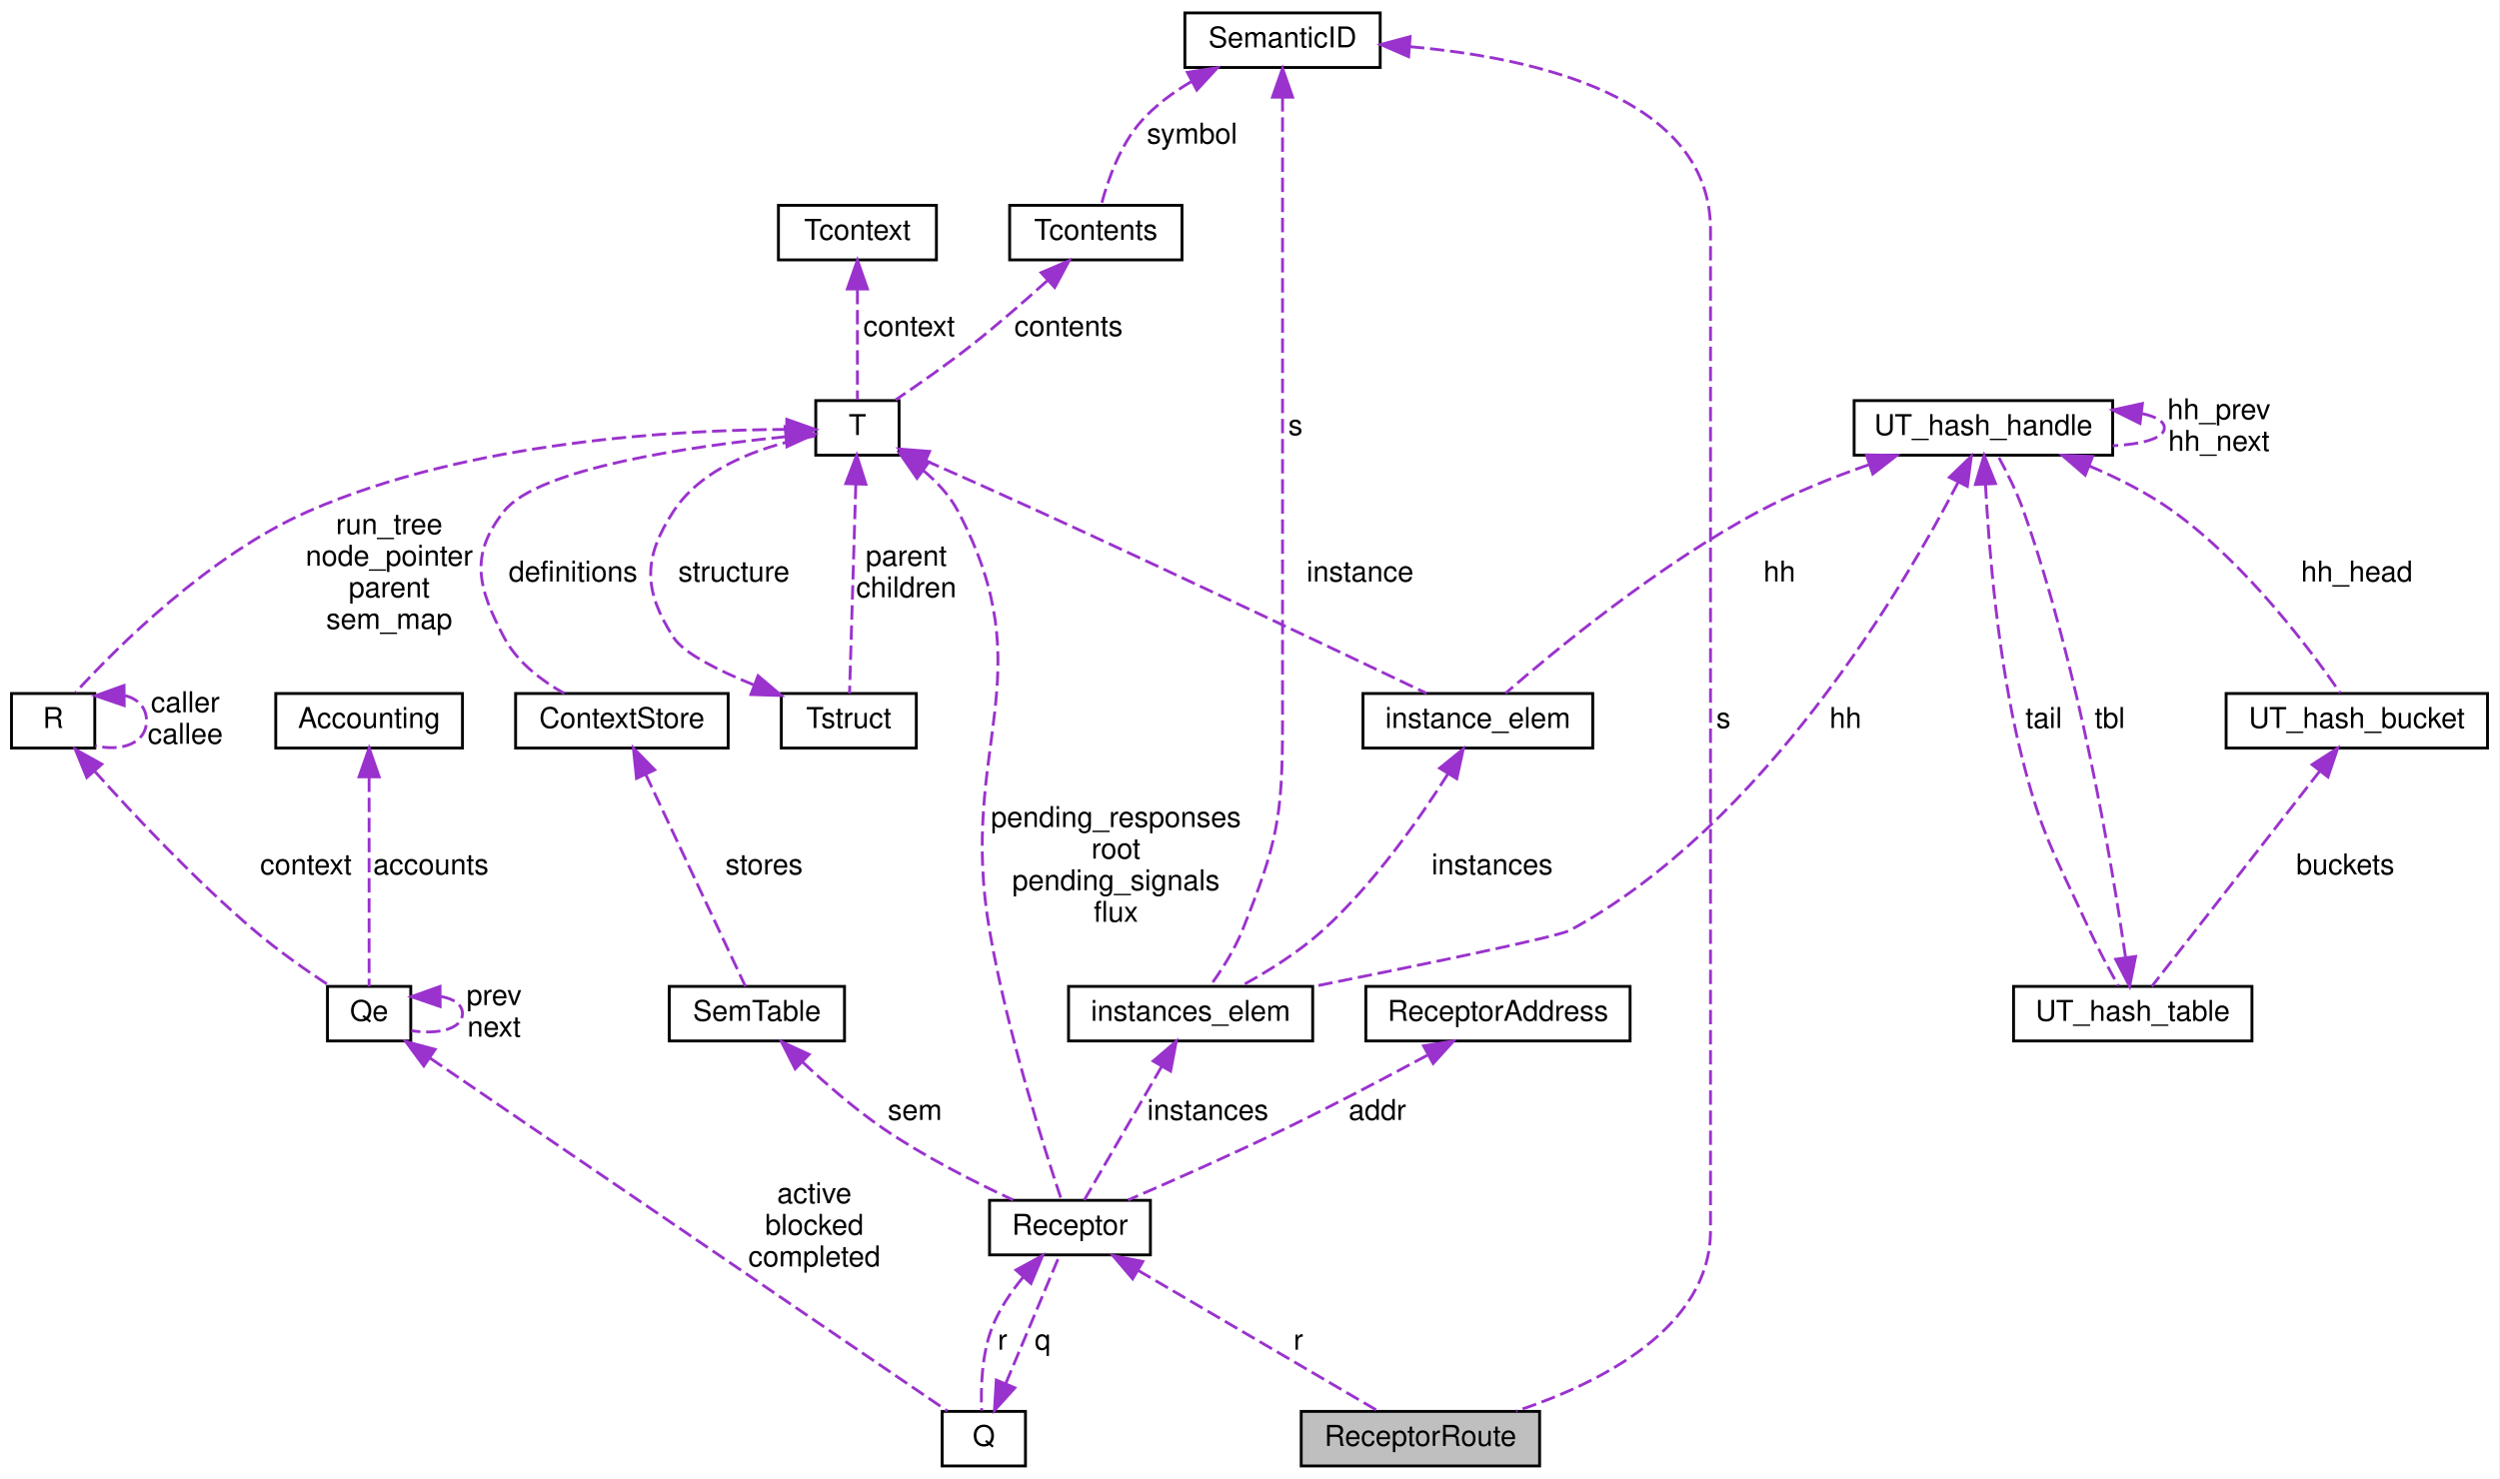
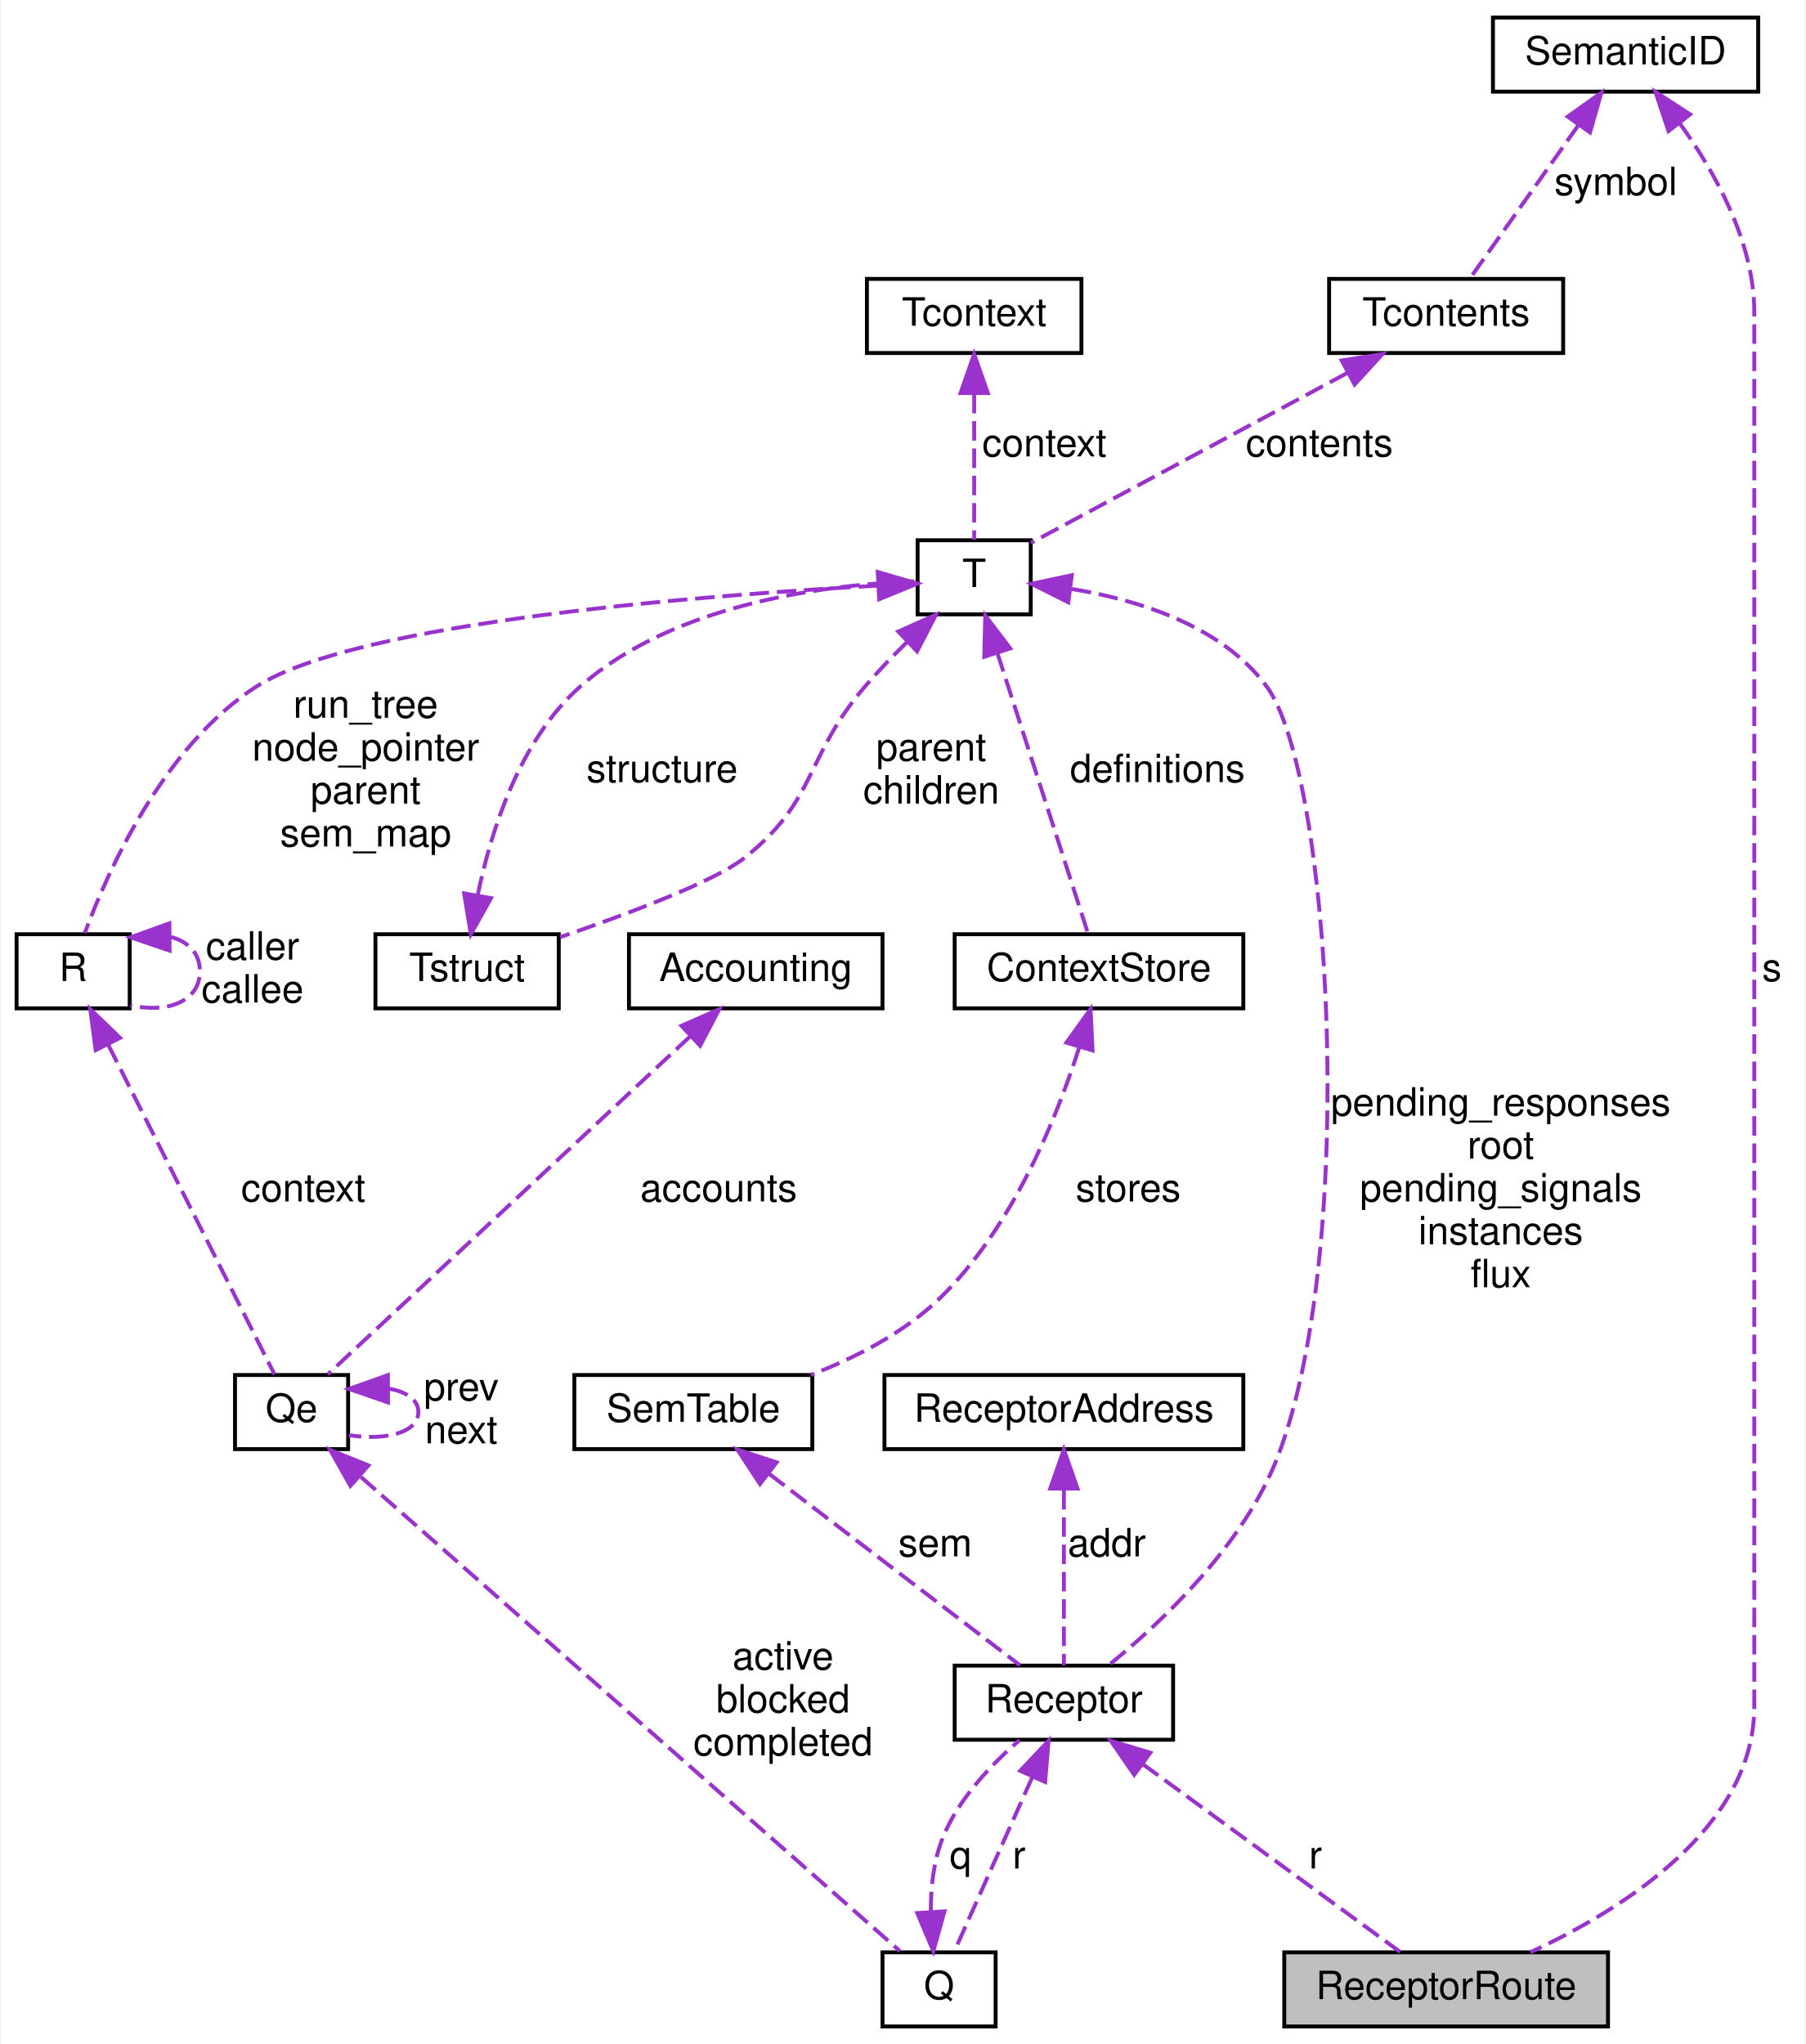
- <svg xmlns="http://www.w3.org/2000/svg" xmlns:xlink="http://www.w3.org/1999/xlink" width="870pt" height="515pt" viewBox="0.00 0.00 870.00 515.00">
-   <g id="graph0" class="graph" transform="scale(1 1) rotate(0) translate(4 511)">
-     <polygon fill="white" stroke="none" points="-4,4 -4,-511 866,-511 866,4 -4,4" />
+ <svg xmlns="http://www.w3.org/2000/svg" xmlns:xlink="http://www.w3.org/1999/xlink" width="463pt" height="524pt" viewBox="0.00 0.00 462.50 524.00">
+   <g id="graph0" class="graph" transform="scale(1 1) rotate(0) translate(4 520)">
+     <polygon fill="white" stroke="none" points="-4,4 -4,-520 458.5,-520 458.5,4 -4,4" />
    <g id="node1" class="node">
-       <polygon fill="#bfbfbf" stroke="black" points="449,-0.5 449,-19.5 532,-19.5 532,-0.5 449,-0.5" />
-       <text text-anchor="middle" x="490.5" y="-7.5" font-family="Helvetica,sans-Serif" font-size="10.00">ReceptorRoute</text>
+       <polygon fill="#bfbfbf" stroke="black" points="325,-0.5 325,-19.5 408,-19.5 408,-0.5 325,-0.5" />
+       <text text-anchor="middle" x="366.5" y="-7.5" font-family="Helvetica,sans-Serif" font-size="10.00">ReceptorRoute</text>
    </g>
    <g id="node2" class="node">
      <g id="a_node2">
        <a xlink:href="structReceptor.html" target="_top" xlink:title="Receptor">
-           <polygon fill="white" stroke="black" points="340.5,-74 340.5,-93 396.5,-93 396.5,-74 340.5,-74" />
-           <text text-anchor="middle" x="368.5" y="-81" font-family="Helvetica,sans-Serif" font-size="10.00">Receptor</text>
+           <polygon fill="white" stroke="black" points="240.5,-74 240.5,-93 296.5,-93 296.5,-74 240.5,-74" />
+           <text text-anchor="middle" x="268.5" y="-81" font-family="Helvetica,sans-Serif" font-size="10.00">Receptor</text>
        </a>
      </g>
    </g>
    <g id="edge1" class="edge">
-       <path fill="none" stroke="#9a32cd" stroke-dasharray="5,2" d="M392.239,-68.588C417.009,-54.071 455.067,-31.766 475.799,-19.616" />
-       <polygon fill="#9a32cd" stroke="#9a32cd" points="390.317,-65.657 383.46,-73.733 393.857,-71.696 390.317,-65.657" />
-       <text text-anchor="middle" x="448" y="-41" font-family="Helvetica,sans-Serif" font-size="10.00"> r</text>
-     </g>
-     <g id="node16" class="node">
-       <g id="a_node16">
+       <path fill="none" stroke="#9a32cd" stroke-dasharray="5,2" d="M288.63,-67.813C308.539,-53.288 338.331,-31.552 354.691,-19.616" />
+       <polygon fill="#9a32cd" stroke="#9a32cd" points="286.532,-65.011 280.517,-73.733 290.658,-70.666 286.532,-65.011" />
+       <text text-anchor="middle" x="333" y="-41" font-family="Helvetica,sans-Serif" font-size="10.00"> r</text>
+     </g>
+     <g id="node11" class="node">
+       <g id="a_node11">
        <a xlink:href="structQ.html" target="_top" xlink:title="Q">
-           <polygon fill="white" stroke="black" points="324,-0.5 324,-19.5 353,-19.5 353,-0.5 324,-0.5" />
-           <text text-anchor="middle" x="338.5" y="-7.5" font-family="Helvetica,sans-Serif" font-size="10.00">Q</text>
-         </a>
-       </g>
-     </g>
-     <g id="edge29" class="edge">
-       <path fill="none" stroke="#9a32cd" stroke-dasharray="5,2" d="M352.074,-66.116C347.916,-61.029 343.941,-55.136 341.5,-49 337.733,-39.53 337.413,-27.703 337.755,-19.78" />
-       <polygon fill="#9a32cd" stroke="#9a32cd" points="349.714,-68.725 359.007,-73.814 354.916,-64.041 349.714,-68.725" />
-       <text text-anchor="middle" x="345" y="-41" font-family="Helvetica,sans-Serif" font-size="10.00"> r</text>
+           <polygon fill="white" stroke="black" points="222,-0.5 222,-19.5 251,-19.5 251,-0.5 222,-0.5" />
+           <text text-anchor="middle" x="236.5" y="-7.5" font-family="Helvetica,sans-Serif" font-size="10.00">Q</text>
+         </a>
+       </g>
+     </g>
+     <g id="edge18" class="edge">
+       <path fill="none" stroke="#9a32cd" stroke-dasharray="5,2" d="M260.412,-64.429C254.034,-50.178 245.414,-30.917 240.456,-19.839" />
+       <polygon fill="#9a32cd" stroke="#9a32cd" points="257.296,-66.035 264.576,-73.733 263.686,-63.175 257.296,-66.035" />
+       <text text-anchor="middle" x="257" y="-41" font-family="Helvetica,sans-Serif" font-size="10.00"> r</text>
    </g>
    <g id="node3" class="node">
      <g id="a_node3">
        <a xlink:href="structReceptorAddress.html" target="_top" xlink:title="ReceptorAddress">
-           <polygon fill="white" stroke="black" points="471.5,-148.5 471.5,-167.5 563.5,-167.5 563.5,-148.5 471.5,-148.5" />
-           <text text-anchor="middle" x="517.5" y="-155.5" font-family="Helvetica,sans-Serif" font-size="10.00">ReceptorAddress</text>
+           <polygon fill="white" stroke="black" points="222.5,-148.5 222.5,-167.5 314.5,-167.5 314.5,-148.5 222.5,-148.5" />
+           <text text-anchor="middle" x="268.5" y="-155.5" font-family="Helvetica,sans-Serif" font-size="10.00">ReceptorAddress</text>
        </a>
      </g>
    </g>
    <g id="edge2" class="edge">
-       <path fill="none" stroke="#9a32cd" stroke-dasharray="5,2" d="M492.891,-143.517C478.591,-135.811 460.16,-126.1 443.5,-118 425.16,-109.083 403.907,-99.675 388.718,-93.107" />
-       <polygon fill="#9a32cd" stroke="#9a32cd" points="491.599,-146.798 502.059,-148.486 494.935,-140.644 491.599,-146.798" />
-       <text text-anchor="middle" x="475.5" y="-121" font-family="Helvetica,sans-Serif" font-size="10.00"> addr</text>
+       <path fill="none" stroke="#9a32cd" stroke-dasharray="5,2" d="M268.5,-138.025C268.5,-123.481 268.5,-104.095 268.5,-93.09" />
+       <polygon fill="#9a32cd" stroke="#9a32cd" points="265,-138.399 268.5,-148.399 272,-138.399 265,-138.399" />
+       <text text-anchor="middle" x="279.5" y="-121" font-family="Helvetica,sans-Serif" font-size="10.00"> addr</text>
    </g>
    <g id="node4" class="node">
      <g id="a_node4">
        <a xlink:href="structSemTable.html" target="_top" xlink:title="SemTable">
-           <polygon fill="white" stroke="black" points="229,-148.5 229,-167.5 290,-167.5 290,-148.5 229,-148.5" />
-           <text text-anchor="middle" x="259.5" y="-155.5" font-family="Helvetica,sans-Serif" font-size="10.00">SemTable</text>
+           <polygon fill="white" stroke="black" points="143,-148.5 143,-167.5 204,-167.5 204,-148.5 143,-148.5" />
+           <text text-anchor="middle" x="173.5" y="-155.5" font-family="Helvetica,sans-Serif" font-size="10.00">SemTable</text>
        </a>
      </g>
    </g>
    <g id="edge3" class="edge">
-       <path fill="none" stroke="#9a32cd" stroke-dasharray="5,2" d="M275.308,-141.249C283.352,-133.699 293.52,-124.836 303.5,-118 317.849,-108.171 335.456,-99.268 348.724,-93.115" />
-       <polygon fill="#9a32cd" stroke="#9a32cd" points="272.829,-138.777 268.057,-148.237 277.687,-143.817 272.829,-138.777" />
-       <text text-anchor="middle" x="314.5" y="-121" font-family="Helvetica,sans-Serif" font-size="10.00"> sem</text>
+       <path fill="none" stroke="#9a32cd" stroke-dasharray="5,2" d="M192.906,-142.19C212.283,-127.402 241.397,-105.184 257.244,-93.09" />
+       <polygon fill="#9a32cd" stroke="#9a32cd" points="190.597,-139.549 184.771,-148.399 194.844,-145.114 190.597,-139.549" />
+       <text text-anchor="middle" x="235.5" y="-121" font-family="Helvetica,sans-Serif" font-size="10.00"> sem</text>
    </g>
    <g id="node5" class="node">
      <g id="a_node5">
        <a xlink:href="structContextStore.html" target="_top" xlink:title="ContextStore">
-           <polygon fill="white" stroke="black" points="175.5,-250.5 175.5,-269.5 249.5,-269.5 249.5,-250.5 175.5,-250.5" />
-           <text text-anchor="middle" x="212.5" y="-257.5" font-family="Helvetica,sans-Serif" font-size="10.00">ContextStore</text>
+           <polygon fill="white" stroke="black" points="240.5,-261.5 240.5,-280.5 314.5,-280.5 314.5,-261.5 240.5,-261.5" />
+           <text text-anchor="middle" x="277.5" y="-268.5" font-family="Helvetica,sans-Serif" font-size="10.00">ContextStore</text>
        </a>
      </g>
    </g>
    <g id="edge4" class="edge">
-       <path fill="none" stroke="#9a32cd" stroke-dasharray="5,2" d="M220.779,-241.384C230.965,-219.713 247.845,-183.797 255.503,-167.504" />
-       <polygon fill="#9a32cd" stroke="#9a32cd" points="217.593,-239.935 216.507,-250.474 223.928,-242.913 217.593,-239.935" />
-       <text text-anchor="middle" x="262" y="-206.5" font-family="Helvetica,sans-Serif" font-size="10.00"> stores</text>
+       <path fill="none" stroke="#9a32cd" stroke-dasharray="5,2" d="M272.417,-251.453C266.51,-232.983 255.116,-204.875 236.5,-187 227.349,-178.213 214.974,-171.902 203.615,-167.523" />
+       <polygon fill="#9a32cd" stroke="#9a32cd" points="269.138,-252.706 275.338,-261.297 275.849,-250.715 269.138,-252.706" />
+       <text text-anchor="middle" x="285" y="-212" font-family="Helvetica,sans-Serif" font-size="10.00"> stores</text>
    </g>
    <g id="node6" class="node">
      <g id="a_node6">
        <a xlink:href="structT.html" target="_top" xlink:title="T">
-           <polygon fill="white" stroke="black" points="280,-352.5 280,-371.5 309,-371.5 309,-352.5 280,-352.5" />
-           <text text-anchor="middle" x="294.5" y="-359.5" font-family="Helvetica,sans-Serif" font-size="10.00">T</text>
-         </a>
-       </g>
-     </g>
-     <g id="edge30" class="edge">
-       <path fill="none" stroke="#9a32cd" stroke-dasharray="5,2" d="M317.364,-347.216C322.15,-343.237 326.615,-338.467 329.5,-333 359.874,-275.451 329.431,-251.124 340.5,-187 346.619,-151.552 359.662,-110.635 365.531,-93.148" />
-       <polygon fill="#9a32cd" stroke="#9a32cd" points="315.245,-344.43 309.228,-353.15 319.37,-350.085 315.245,-344.43" />
-       <text text-anchor="middle" x="384.5" y="-223" font-family="Helvetica,sans-Serif" font-size="10.00"> pending_responses</text>
-       <text text-anchor="middle" x="384.5" y="-212" font-family="Helvetica,sans-Serif" font-size="10.00">root</text>
-       <text text-anchor="middle" x="384.5" y="-201" font-family="Helvetica,sans-Serif" font-size="10.00">pending_signals</text>
-       <text text-anchor="middle" x="384.5" y="-190" font-family="Helvetica,sans-Serif" font-size="10.00">flux</text>
+           <polygon fill="white" stroke="black" points="231,-362.5 231,-381.5 260,-381.5 260,-362.5 231,-362.5" />
+           <text text-anchor="middle" x="245.5" y="-369.5" font-family="Helvetica,sans-Serif" font-size="10.00">T</text>
+         </a>
+       </g>
+     </g>
+     <g id="edge19" class="edge">
+       <path fill="none" stroke="#9a32cd" stroke-dasharray="5,2" d="M270.546,-369.004C287.546,-366.218 308.957,-359.608 320.5,-344 336.849,-321.894 344.052,-201.463 323.5,-147 314.825,-124.011 293.418,-103.993 280.014,-93.138" />
+       <polygon fill="#9a32cd" stroke="#9a32cd" points="269.632,-365.593 260.16,-370.34 270.525,-372.536 269.632,-365.593" />
+       <text text-anchor="middle" x="380.5" y="-234" font-family="Helvetica,sans-Serif" font-size="10.00"> pending_responses</text>
+       <text text-anchor="middle" x="380.5" y="-223" font-family="Helvetica,sans-Serif" font-size="10.00">root</text>
+       <text text-anchor="middle" x="380.5" y="-212" font-family="Helvetica,sans-Serif" font-size="10.00">pending_signals</text>
+       <text text-anchor="middle" x="380.5" y="-201" font-family="Helvetica,sans-Serif" font-size="10.00">instances</text>
+       <text text-anchor="middle" x="380.5" y="-190" font-family="Helvetica,sans-Serif" font-size="10.00">flux</text>
    </g>
    <g id="edge5" class="edge">
-       <path fill="none" stroke="#9a32cd" stroke-dasharray="5,2" d="M269.545,-358.924C237.207,-355.658 183.527,-348.072 171.5,-333 159.303,-317.714 162.369,-306.293 171.5,-289 176.008,-280.463 184.419,-274.037 192.455,-269.508" />
-       <polygon fill="#9a32cd" stroke="#9a32cd" points="269.319,-362.419 279.603,-359.871 269.975,-355.449 269.319,-362.419" />
-       <text text-anchor="middle" x="195.5" y="-308.5" font-family="Helvetica,sans-Serif" font-size="10.00"> definitions</text>
+       <path fill="none" stroke="#9a32cd" stroke-dasharray="5,2" d="M251.441,-352.62C258.374,-331.172 269.544,-296.613 274.712,-280.625" />
+       <polygon fill="#9a32cd" stroke="#9a32cd" points="248.085,-351.623 248.34,-362.214 254.746,-353.776 248.085,-351.623" />
+       <text text-anchor="middle" x="292.5" y="-319.5" font-family="Helvetica,sans-Serif" font-size="10.00"> definitions</text>
    </g>
    <g id="node7" class="node">
      <g id="a_node7">
        <a xlink:href="structTstruct.html" target="_top" xlink:title="Tstruct">
-           <polygon fill="white" stroke="black" points="268,-250.5 268,-269.5 315,-269.5 315,-250.5 268,-250.5" />
-           <text text-anchor="middle" x="291.5" y="-257.5" font-family="Helvetica,sans-Serif" font-size="10.00">Tstruct</text>
+           <polygon fill="white" stroke="black" points="92,-261.5 92,-280.5 139,-280.5 139,-261.5 92,-261.5" />
+           <text text-anchor="middle" x="115.5" y="-268.5" font-family="Helvetica,sans-Serif" font-size="10.00">Tstruct</text>
        </a>
      </g>
    </g>
    <g id="edge7" class="edge">
-       <path fill="none" stroke="#9a32cd" stroke-dasharray="5,2" d="M293.936,-342.194C293.283,-320.419 292.235,-285.502 291.755,-269.504" />
-       <polygon fill="#9a32cd" stroke="#9a32cd" points="290.446,-342.584 294.244,-352.474 297.443,-342.374 290.446,-342.584" />
-       <text text-anchor="middle" x="311.5" y="-314" font-family="Helvetica,sans-Serif" font-size="10.00"> parent</text>
-       <text text-anchor="middle" x="311.5" y="-303" font-family="Helvetica,sans-Serif" font-size="10.00">children</text>
-     </g>
-     <g id="node15" class="node">
-       <g id="a_node15">
-         <a xlink:href="structinstance__elem.html" target="_top" xlink:title="instance_elem">
-           <polygon fill="white" stroke="black" points="470.5,-250.5 470.5,-269.5 550.5,-269.5 550.5,-250.5 470.5,-250.5" />
-           <text text-anchor="middle" x="510.5" y="-257.5" font-family="Helvetica,sans-Serif" font-size="10.00">instance_elem</text>
-         </a>
-       </g>
-     </g>
-     <g id="edge20" class="edge">
-       <path fill="none" stroke="#9a32cd" stroke-dasharray="5,2" d="M318.263,-350.584C330.085,-345.365 344.575,-338.913 357.5,-333 406.621,-310.53 464.17,-283.165 492.657,-269.55" />
-       <polygon fill="#9a32cd" stroke="#9a32cd" points="316.795,-347.406 309.053,-354.638 319.616,-353.812 316.795,-347.406" />
-       <text text-anchor="middle" x="469.5" y="-308.5" font-family="Helvetica,sans-Serif" font-size="10.00"> instance</text>
-     </g>
-     <g id="node18" class="node">
-       <g id="a_node18">
+       <path fill="none" stroke="#9a32cd" stroke-dasharray="5,2" d="M228.392,-355.505C224.665,-351.859 220.84,-347.897 217.5,-344 201.931,-325.838 205.305,-314.786 186.5,-300 178.896,-294.021 156.872,-285.755 139.349,-279.755" />
+       <polygon fill="#9a32cd" stroke="#9a32cd" points="226.045,-358.103 235.719,-362.422 230.85,-353.012 226.045,-358.103" />
+       <text text-anchor="middle" x="234.5" y="-325" font-family="Helvetica,sans-Serif" font-size="10.00"> parent</text>
+       <text text-anchor="middle" x="234.5" y="-314" font-family="Helvetica,sans-Serif" font-size="10.00">children</text>
+     </g>
+     <g id="node13" class="node">
+       <g id="a_node13">
        <a xlink:href="structR.html" target="_top" xlink:title="R">
-           <polygon fill="white" stroke="black" points="0,-250.5 0,-269.5 29,-269.5 29,-250.5 0,-250.5" />
-           <text text-anchor="middle" x="14.5" y="-257.5" font-family="Helvetica,sans-Serif" font-size="10.00">R</text>
-         </a>
-       </g>
-     </g>
-     <g id="edge27" class="edge">
-       <path fill="none" stroke="#9a32cd" stroke-dasharray="5,2" d="M269.873,-361.469C232.363,-361.303 159.38,-357.479 103.5,-333 68.912,-317.848 36.64,-285.527 22.299,-269.868" />
-       <polygon fill="#9a32cd" stroke="#9a32cd" points="269.908,-364.969 279.893,-361.428 269.879,-357.969 269.908,-364.969" />
-       <text text-anchor="middle" x="131.5" y="-325" font-family="Helvetica,sans-Serif" font-size="10.00"> run_tree</text>
-       <text text-anchor="middle" x="131.5" y="-314" font-family="Helvetica,sans-Serif" font-size="10.00">node_pointer</text>
-       <text text-anchor="middle" x="131.5" y="-303" font-family="Helvetica,sans-Serif" font-size="10.00">parent</text>
-       <text text-anchor="middle" x="131.5" y="-292" font-family="Helvetica,sans-Serif" font-size="10.00">sem_map</text>
+           <polygon fill="white" stroke="black" points="0,-261.5 0,-280.5 29,-280.5 29,-261.5 0,-261.5" />
+           <text text-anchor="middle" x="14.5" y="-268.5" font-family="Helvetica,sans-Serif" font-size="10.00">R</text>
+         </a>
+       </g>
+     </g>
+     <g id="edge16" class="edge">
+       <path fill="none" stroke="#9a32cd" stroke-dasharray="5,2" d="M220.842,-369.869C176.953,-367.455 87.451,-360.6 61.5,-344 37.608,-328.717 23.291,-296.459 17.497,-280.842" />
+       <polygon fill="#9a32cd" stroke="#9a32cd" points="220.784,-373.37 230.951,-370.39 221.145,-366.38 220.784,-373.37" />
+       <text text-anchor="middle" x="89.5" y="-336" font-family="Helvetica,sans-Serif" font-size="10.00"> run_tree</text>
+       <text text-anchor="middle" x="89.5" y="-325" font-family="Helvetica,sans-Serif" font-size="10.00">node_pointer</text>
+       <text text-anchor="middle" x="89.5" y="-314" font-family="Helvetica,sans-Serif" font-size="10.00">parent</text>
+       <text text-anchor="middle" x="89.5" y="-303" font-family="Helvetica,sans-Serif" font-size="10.00">sem_map</text>
    </g>
    <g id="edge6" class="edge">
-       <path fill="none" stroke="#9a32cd" stroke-dasharray="5,2" d="M258.508,-272.457C246.044,-277.508 234.009,-283.528 230.5,-289 219.943,-305.461 219.796,-316.634 230.5,-333 241.387,-349.646 264.59,-356.455 279.862,-359.2" />
-       <polygon fill="#9a32cd" stroke="#9a32cd" points="259.913,-275.666 267.989,-268.808 257.399,-269.133 259.913,-275.666" />
-       <text text-anchor="middle" x="251.5" y="-308.5" font-family="Helvetica,sans-Serif" font-size="10.00"> structure</text>
+       <path fill="none" stroke="#9a32cd" stroke-dasharray="5,2" d="M118.217,-290.512C121.587,-306.87 128.923,-330.211 144.5,-344 169.1,-365.775 209.403,-370.256 230.907,-371.012" />
+       <polygon fill="#9a32cd" stroke="#9a32cd" points="121.638,-289.752 116.466,-280.505 114.743,-290.959 121.638,-289.752" />
+       <text text-anchor="middle" x="165.5" y="-319.5" font-family="Helvetica,sans-Serif" font-size="10.00"> structure</text>
    </g>
    <g id="node8" class="node">
      <g id="a_node8">
        <a xlink:href="structTcontext.html" target="_top" xlink:title="Tcontext">
-           <polygon fill="white" stroke="black" points="267,-420.5 267,-439.5 322,-439.5 322,-420.5 267,-420.5" />
-           <text text-anchor="middle" x="294.5" y="-427.5" font-family="Helvetica,sans-Serif" font-size="10.00">Tcontext</text>
+           <polygon fill="white" stroke="black" points="218,-429.5 218,-448.5 273,-448.5 273,-429.5 218,-429.5" />
+           <text text-anchor="middle" x="245.5" y="-436.5" font-family="Helvetica,sans-Serif" font-size="10.00">Tcontext</text>
        </a>
      </g>
    </g>
    <g id="edge8" class="edge">
-       <path fill="none" stroke="#9a32cd" stroke-dasharray="5,2" d="M294.5,-410.041C294.5,-397.472 294.5,-381.563 294.5,-371.841" />
-       <polygon fill="#9a32cd" stroke="#9a32cd" points="291,-410.372 294.5,-420.372 298,-410.372 291,-410.372" />
-       <text text-anchor="middle" x="312.5" y="-394" font-family="Helvetica,sans-Serif" font-size="10.00"> context</text>
+       <path fill="none" stroke="#9a32cd" stroke-dasharray="5,2" d="M245.5,-419.037C245.5,-406.67 245.5,-391.12 245.5,-381.627" />
+       <polygon fill="#9a32cd" stroke="#9a32cd" points="242,-419.234 245.5,-429.234 249,-419.234 242,-419.234" />
+       <text text-anchor="middle" x="263.5" y="-403" font-family="Helvetica,sans-Serif" font-size="10.00"> context</text>
    </g>
    <g id="node9" class="node">
      <g id="a_node9">
        <a xlink:href="structTcontents.html" target="_top" xlink:title="Tcontents">
-           <polygon fill="white" stroke="black" points="347.5,-420.5 347.5,-439.5 407.5,-439.5 407.5,-420.5 347.5,-420.5" />
-           <text text-anchor="middle" x="377.5" y="-427.5" font-family="Helvetica,sans-Serif" font-size="10.00">Tcontents</text>
+           <polygon fill="white" stroke="black" points="336.5,-429.5 336.5,-448.5 396.5,-448.5 396.5,-429.5 336.5,-429.5" />
+           <text text-anchor="middle" x="366.5" y="-436.5" font-family="Helvetica,sans-Serif" font-size="10.00">Tcontents</text>
        </a>
      </g>
    </g>
    <g id="edge9" class="edge">
-       <path fill="none" stroke="#9a32cd" stroke-dasharray="5,2" d="M360.535,-413.214C352.773,-406.2 343.351,-397.972 334.5,-391 325.844,-384.181 315.664,-377.067 307.74,-371.716" />
-       <polygon fill="#9a32cd" stroke="#9a32cd" points="358.461,-416.06 368.201,-420.231 363.188,-410.897 358.461,-416.06" />
-       <text text-anchor="middle" x="368" y="-394" font-family="Helvetica,sans-Serif" font-size="10.00"> contents</text>
+       <path fill="none" stroke="#9a32cd" stroke-dasharray="5,2" d="M341.08,-424.344C316.49,-411.135 280.09,-391.581 260.05,-380.816" />
+       <polygon fill="#9a32cd" stroke="#9a32cd" points="339.716,-427.585 350.181,-429.234 343.028,-421.418 339.716,-427.585" />
+       <text text-anchor="middle" x="334" y="-403" font-family="Helvetica,sans-Serif" font-size="10.00"> contents</text>
    </g>
    <g id="node10" class="node">
      <g id="a_node10">
        <a xlink:href="structSemanticID.html" target="_top" xlink:title="SemanticID">
-           <polygon fill="white" stroke="black" points="408.5,-487.5 408.5,-506.5 476.5,-506.5 476.5,-487.5 408.5,-487.5" />
-           <text text-anchor="middle" x="442.5" y="-494.5" font-family="Helvetica,sans-Serif" font-size="10.00">SemanticID</text>
-         </a>
-       </g>
-     </g>
-     <g id="edge31" class="edge">
-       <path fill="none" stroke="#9a32cd" stroke-dasharray="5,2" d="M486.882,-494.74C530.797,-490.843 591.5,-477.115 591.5,-431 591.5,-431 591.5,-431 591.5,-82.5 591.5,-48.663 553.27,-29.398 523.851,-19.582" />
-       <polygon fill="#9a32cd" stroke="#9a32cd" points="486.396,-491.266 476.684,-495.499 486.916,-498.247 486.396,-491.266" />
-       <text text-anchor="middle" x="596" y="-257.5" font-family="Helvetica,sans-Serif" font-size="10.00"> s</text>
+           <polygon fill="white" stroke="black" points="378.5,-496.5 378.5,-515.5 446.5,-515.5 446.5,-496.5 378.5,-496.5" />
+           <text text-anchor="middle" x="412.5" y="-503.5" font-family="Helvetica,sans-Serif" font-size="10.00">SemanticID</text>
+         </a>
+       </g>
+     </g>
+     <g id="edge20" class="edge">
+       <path fill="none" stroke="#9a32cd" stroke-dasharray="5,2" d="M426.375,-488.403C435.4,-475.909 445.5,-457.924 445.5,-440 445.5,-440 445.5,-440 445.5,-82.5 445.5,-51.422 411.478,-30.342 388.087,-19.521" />
+       <polygon fill="#9a32cd" stroke="#9a32cd" points="423.501,-486.398 420.154,-496.45 429.039,-490.68 423.501,-486.398" />
+       <text text-anchor="middle" x="450" y="-268.5" font-family="Helvetica,sans-Serif" font-size="10.00"> s</text>
    </g>
    <g id="edge10" class="edge">
-       <path fill="none" stroke="#9a32cd" stroke-dasharray="5,2" d="M410.683,-482.55C404.416,-478.841 398.302,-474.336 393.5,-469 385.934,-460.594 381.612,-448.089 379.413,-439.747" />
-       <polygon fill="#9a32cd" stroke="#9a32cd" points="409.368,-485.815 419.841,-487.42 412.655,-479.635 409.368,-485.815" />
-       <text text-anchor="middle" x="411" y="-461" font-family="Helvetica,sans-Serif" font-size="10.00"> symbol</text>
-     </g>
-     <g id="node11" class="node">
-       <g id="a_node11">
-         <a xlink:href="structinstances__elem.html" target="_top" xlink:title="instances_elem">
-           <polygon fill="white" stroke="black" points="368,-148.5 368,-167.5 453,-167.5 453,-148.5 368,-148.5" />
-           <text text-anchor="middle" x="410.5" y="-155.5" font-family="Helvetica,sans-Serif" font-size="10.00">instances_elem</text>
-         </a>
-       </g>
-     </g>
-     <g id="edge21" class="edge">
-       <path fill="none" stroke="#9a32cd" stroke-dasharray="5,2" d="M442.5,-477.134C442.5,-464.161 442.5,-446.536 442.5,-431 442.5,-431 442.5,-431 442.5,-259 442.5,-226.401 440.643,-217.253 428.5,-187 425.745,-180.135 421.245,-173.135 417.433,-167.851" />
-       <polygon fill="#9a32cd" stroke="#9a32cd" points="439,-477.169 442.5,-487.169 446,-477.169 439,-477.169" />
-       <text text-anchor="middle" x="447" y="-359.5" font-family="Helvetica,sans-Serif" font-size="10.00"> s</text>
+       <path fill="none" stroke="#9a32cd" stroke-dasharray="5,2" d="M400.401,-487.904C391.462,-475.273 379.666,-458.604 372.605,-448.627" />
+       <polygon fill="#9a32cd" stroke="#9a32cd" points="397.663,-490.093 406.296,-496.234 403.376,-486.049 397.663,-490.093" />
+       <text text-anchor="middle" x="410" y="-470" font-family="Helvetica,sans-Serif" font-size="10.00"> symbol</text>
    </g>
    <g id="edge11" class="edge">
-       <path fill="none" stroke="#9a32cd" stroke-dasharray="5,2" d="M400.495,-139.73C391.979,-125.03 380.104,-104.53 373.476,-93.09" />
-       <polygon fill="#9a32cd" stroke="#9a32cd" points="397.476,-141.5 405.517,-148.399 403.533,-137.991 397.476,-141.5" />
-       <text text-anchor="middle" x="416.5" y="-121" font-family="Helvetica,sans-Serif" font-size="10.00"> instances</text>
+       <path fill="none" stroke="#9a32cd" stroke-dasharray="5,2" d="M234.385,-30.051C234.37,-36.285 235.106,-43.117 237.5,-49 241.562,-58.982 250.057,-67.813 257.129,-73.898" />
+       <polygon fill="#9a32cd" stroke="#9a32cd" points="237.895,-30.006 235.025,-19.807 230.908,-29.57 237.895,-30.006" />
+       <text text-anchor="middle" x="242" y="-41" font-family="Helvetica,sans-Serif" font-size="10.00"> q</text>
    </g>
    <g id="node12" class="node">
      <g id="a_node12">
-         <a xlink:href="structUT__hash__handle.html" target="_top" xlink:title="UT_hash_handle">
-           <polygon fill="white" stroke="black" points="641.5,-352.5 641.5,-371.5 731.5,-371.5 731.5,-352.5 641.5,-352.5" />
-           <text text-anchor="middle" x="686.5" y="-359.5" font-family="Helvetica,sans-Serif" font-size="10.00">UT_hash_handle</text>
+         <a xlink:href="structQe.html" target="_top" xlink:title="Qe">
+           <polygon fill="white" stroke="black" points="56,-148.5 56,-167.5 85,-167.5 85,-148.5 56,-148.5" />
+           <text text-anchor="middle" x="70.5" y="-155.5" font-family="Helvetica,sans-Serif" font-size="10.00">Qe</text>
        </a>
      </g>
    </g>
    <g id="edge12" class="edge">
-       <path fill="none" stroke="#9a32cd" stroke-dasharray="5,2" d="M677.761,-343.14C658.833,-306.62 610.229,-223.756 542.5,-187 538.485,-184.821 490.347,-174.9 453.351,-167.482" />
-       <polygon fill="#9a32cd" stroke="#9a32cd" points="674.671,-344.786 682.304,-352.135 680.92,-341.631 674.671,-344.786" />
-       <text text-anchor="middle" x="638.5" y="-257.5" font-family="Helvetica,sans-Serif" font-size="10.00"> hh</text>
+       <path fill="none" stroke="#9a32cd" stroke-dasharray="5,2" d="M88.288,-141.355C123.079,-110.756 199.113,-43.883 226.455,-19.835" />
+       <polygon fill="#9a32cd" stroke="#9a32cd" points="85.584,-139.072 80.387,-148.304 90.207,-144.328 85.584,-139.072" />
+       <text text-anchor="middle" x="196.5" y="-92" font-family="Helvetica,sans-Serif" font-size="10.00"> active</text>
+       <text text-anchor="middle" x="196.5" y="-81" font-family="Helvetica,sans-Serif" font-size="10.00">blocked</text>
+       <text text-anchor="middle" x="196.5" y="-70" font-family="Helvetica,sans-Serif" font-size="10.00">completed</text>
    </g>
    <g id="edge13" class="edge">
-       <path fill="none" stroke="#9a32cd" stroke-dasharray="5,2" d="M741.764,-366.98C746.526,-365.922 749.5,-364.262 749.5,-362 749.5,-358.381 741.886,-356.303 731.52,-355.765" />
-       <polygon fill="#9a32cd" stroke="#9a32cd" points="741.021,-363.545 731.52,-368.235 741.872,-370.493 741.021,-363.545" />
-       <text text-anchor="middle" x="768.5" y="-365" font-family="Helvetica,sans-Serif" font-size="10.00"> hh_prev</text>
-       <text text-anchor="middle" x="768.5" y="-354" font-family="Helvetica,sans-Serif" font-size="10.00">hh_next</text>
-     </g>
-     <g id="node13" class="node">
-       <g id="a_node13">
-         <a xlink:href="structUT__hash__table.html" target="_top" xlink:title="UT_hash_table">
-           <polygon fill="white" stroke="black" points="697,-148.5 697,-167.5 780,-167.5 780,-148.5 697,-148.5" />
-           <text text-anchor="middle" x="738.5" y="-155.5" font-family="Helvetica,sans-Serif" font-size="10.00">UT_hash_table</text>
-         </a>
-       </g>
-     </g>
-     <g id="edge17" class="edge">
-       <path fill="none" stroke="#9a32cd" stroke-dasharray="5,2" d="M687.222,-342.297C688.419,-319.848 691.536,-281.202 699.5,-249 706.594,-220.316 711.167,-213.851 723.5,-187 726.538,-180.385 730.431,-173.147 733.49,-167.688" />
-       <polygon fill="#9a32cd" stroke="#9a32cd" points="683.719,-342.289 686.756,-352.439 690.711,-342.611 683.719,-342.289" />
-       <text text-anchor="middle" x="707.5" y="-257.5" font-family="Helvetica,sans-Serif" font-size="10.00"> tail</text>
+       <path fill="none" stroke="#9a32cd" stroke-dasharray="5,2" d="M95.548,-163.981C99.941,-163.187 103,-161.194 103,-158 103,-152.621 94.323,-150.646 85.207,-152.075" />
+       <polygon fill="#9a32cd" stroke="#9a32cd" points="95.225,-160.48 85.207,-163.925 95.187,-167.479 95.225,-160.48" />
+       <text text-anchor="middle" x="114" y="-161" font-family="Helvetica,sans-Serif" font-size="10.00"> prev</text>
+       <text text-anchor="middle" x="114" y="-150" font-family="Helvetica,sans-Serif" font-size="10.00">next</text>
+     </g>
+     <g id="edge14" class="edge">
+       <path fill="none" stroke="#9a32cd" stroke-dasharray="5,2" d="M23.501,-252.159C35.694,-227.991 56.984,-185.79 66.126,-167.67" />
+       <polygon fill="#9a32cd" stroke="#9a32cd" points="20.274,-250.785 18.894,-261.29 26.523,-253.938 20.274,-250.785" />
+       <text text-anchor="middle" x="73.5" y="-212" font-family="Helvetica,sans-Serif" font-size="10.00"> context</text>
+     </g>
+     <g id="edge15" class="edge">
+       <path fill="none" stroke="#9a32cd" stroke-dasharray="5,2" d="M39.548,-279.796C43.941,-278.629 47,-275.697 47,-271 47,-263.09 38.324,-260.185 29.206,-262.286" />
+       <polygon fill="#9a32cd" stroke="#9a32cd" points="39.234,-276.293 29.206,-279.714 39.178,-283.293 39.234,-276.293" />
+       <text text-anchor="middle" x="60.5" y="-274" font-family="Helvetica,sans-Serif" font-size="10.00"> caller</text>
+       <text text-anchor="middle" x="60.5" y="-263" font-family="Helvetica,sans-Serif" font-size="10.00">callee</text>
    </g>
    <g id="node14" class="node">
      <g id="a_node14">
-         <a xlink:href="structUT__hash__bucket.html" target="_top" xlink:title="UT_hash_bucket">
-           <polygon fill="white" stroke="black" points="771,-250.5 771,-269.5 862,-269.5 862,-250.5 771,-250.5" />
-           <text text-anchor="middle" x="816.5" y="-257.5" font-family="Helvetica,sans-Serif" font-size="10.00">UT_hash_bucket</text>
-         </a>
-       </g>
-     </g>
-     <g id="edge16" class="edge">
-       <path fill="none" stroke="#9a32cd" stroke-dasharray="5,2" d="M723.262,-348.782C733.228,-344.59 743.689,-339.326 752.5,-333 778.041,-314.662 800.584,-284.428 810.758,-269.66" />
-       <polygon fill="#9a32cd" stroke="#9a32cd" points="721.941,-345.541 713.928,-352.472 724.515,-352.05 721.941,-345.541" />
-       <text text-anchor="middle" x="816.5" y="-308.5" font-family="Helvetica,sans-Serif" font-size="10.00"> hh_head</text>
-     </g>
-     <g id="edge19" class="edge">
-       <path fill="none" stroke="#9a32cd" stroke-dasharray="5,2" d="M646.628,-349.173C634.097,-344.806 620.426,-339.348 608.5,-333 573.463,-314.351 537.035,-284.262 520.154,-269.594" />
-       <polygon fill="#9a32cd" stroke="#9a32cd" points="645.785,-352.582 656.379,-352.438 648.007,-345.944 645.785,-352.582" />
-       <text text-anchor="middle" x="615.5" y="-308.5" font-family="Helvetica,sans-Serif" font-size="10.00"> hh</text>
-     </g>
-     <g id="edge14" class="edge">
-       <path fill="none" stroke="#9a32cd" stroke-dasharray="5,2" d="M735.971,-177.746C731.263,-210.097 719.841,-278.207 700.5,-333 698.112,-339.765 694.465,-346.998 691.491,-352.418" />
-       <polygon fill="#9a32cd" stroke="#9a32cd" points="739.48,-177.926 737.403,-167.536 732.548,-176.953 739.48,-177.926" />
-       <text text-anchor="middle" x="730.5" y="-257.5" font-family="Helvetica,sans-Serif" font-size="10.00"> tbl</text>
-     </g>
-     <g id="edge15" class="edge">
-       <path fill="none" stroke="#9a32cd" stroke-dasharray="5,2" d="M803.666,-242.547C786.875,-221.019 758.072,-184.092 745.133,-167.504" />
-       <polygon fill="#9a32cd" stroke="#9a32cd" points="800.94,-244.742 809.85,-250.474 806.459,-240.436 800.94,-244.742" />
-       <text text-anchor="middle" x="812.5" y="-206.5" font-family="Helvetica,sans-Serif" font-size="10.00"> buckets</text>
-     </g>
-     <g id="edge18" class="edge">
-       <path fill="none" stroke="#9a32cd" stroke-dasharray="5,2" d="M500.105,-241.53C490.246,-225.952 474.321,-203.176 456.5,-187 448.054,-179.334 437.211,-172.615 428.174,-167.682" />
-       <polygon fill="#9a32cd" stroke="#9a32cd" points="497.202,-243.491 505.423,-250.175 503.165,-239.824 497.202,-243.491" />
-       <text text-anchor="middle" x="515.5" y="-206.5" font-family="Helvetica,sans-Serif" font-size="10.00"> instances</text>
-     </g>
-     <g id="edge22" class="edge">
-       <path fill="none" stroke="#9a32cd" stroke-dasharray="5,2" d="M346.121,-29.163C352.11,-43.436 360.188,-62.69 364.821,-73.733" />
-       <polygon fill="#9a32cd" stroke="#9a32cd" points="349.305,-27.706 342.209,-19.839 342.85,-30.414 349.305,-27.706" />
-       <text text-anchor="middle" x="359" y="-41" font-family="Helvetica,sans-Serif" font-size="10.00"> q</text>
-     </g>
-     <g id="node17" class="node">
-       <g id="a_node17">
-         <a xlink:href="structQe.html" target="_top" xlink:title="Qe">
-           <polygon fill="white" stroke="black" points="110,-148.5 110,-167.5 139,-167.5 139,-148.5 110,-148.5" />
-           <text text-anchor="middle" x="124.5" y="-155.5" font-family="Helvetica,sans-Serif" font-size="10.00">Qe</text>
-         </a>
-       </g>
-     </g>
-     <g id="edge23" class="edge">
-       <path fill="none" stroke="#9a32cd" stroke-dasharray="5,2" d="M145.77,-142.489C189.925,-112.364 290.368,-43.838 325.821,-19.65" />
-       <polygon fill="#9a32cd" stroke="#9a32cd" points="143.534,-139.777 137.246,-148.304 147.479,-145.56 143.534,-139.777" />
-       <text text-anchor="middle" x="279.5" y="-92" font-family="Helvetica,sans-Serif" font-size="10.00"> active</text>
-       <text text-anchor="middle" x="279.5" y="-81" font-family="Helvetica,sans-Serif" font-size="10.00">blocked</text>
-       <text text-anchor="middle" x="279.5" y="-70" font-family="Helvetica,sans-Serif" font-size="10.00">completed</text>
-     </g>
-     <g id="edge24" class="edge">
-       <path fill="none" stroke="#9a32cd" stroke-dasharray="5,2" d="M149.548,-163.981C153.941,-163.187 157,-161.194 157,-158 157,-152.621 148.324,-150.646 139.206,-152.075" />
-       <polygon fill="#9a32cd" stroke="#9a32cd" points="149.225,-160.48 139.206,-163.925 149.187,-167.479 149.225,-160.48" />
-       <text text-anchor="middle" x="168" y="-161" font-family="Helvetica,sans-Serif" font-size="10.00"> prev</text>
-       <text text-anchor="middle" x="168" y="-150" font-family="Helvetica,sans-Serif" font-size="10.00">next</text>
-     </g>
-     <g id="edge25" class="edge">
-       <path fill="none" stroke="#9a32cd" stroke-dasharray="5,2" d="M28.915,-242.473C42.532,-227.287 63.888,-204.542 84.5,-187 92.763,-179.968 102.763,-172.968 110.697,-167.726" />
-       <polygon fill="#9a32cd" stroke="#9a32cd" points="26.212,-240.246 22.2,-250.051 31.451,-244.888 26.212,-240.246" />
-       <text text-anchor="middle" x="102.5" y="-206.5" font-family="Helvetica,sans-Serif" font-size="10.00"> context</text>
-     </g>
-     <g id="edge26" class="edge">
-       <path fill="none" stroke="#9a32cd" stroke-dasharray="5,2" d="M39.548,-268.796C43.941,-267.629 47,-264.697 47,-260 47,-252.09 38.324,-249.185 29.206,-251.286" />
-       <polygon fill="#9a32cd" stroke="#9a32cd" points="39.234,-265.293 29.206,-268.714 39.178,-272.293 39.234,-265.293" />
-       <text text-anchor="middle" x="60.5" y="-263" font-family="Helvetica,sans-Serif" font-size="10.00"> caller</text>
-       <text text-anchor="middle" x="60.5" y="-252" font-family="Helvetica,sans-Serif" font-size="10.00">callee</text>
-     </g>
-     <g id="node19" class="node">
-       <g id="a_node19">
        <a xlink:href="structAccounting.html" target="_top" xlink:title="Accounting">
-           <polygon fill="white" stroke="black" points="92,-250.5 92,-269.5 157,-269.5 157,-250.5 92,-250.5" />
-           <text text-anchor="middle" x="124.5" y="-257.5" font-family="Helvetica,sans-Serif" font-size="10.00">Accounting</text>
-         </a>
-       </g>
-     </g>
-     <g id="edge28" class="edge">
-       <path fill="none" stroke="#9a32cd" stroke-dasharray="5,2" d="M124.5,-240.194C124.5,-218.419 124.5,-183.502 124.5,-167.504" />
-       <polygon fill="#9a32cd" stroke="#9a32cd" points="121,-240.474 124.5,-250.474 128,-240.474 121,-240.474" />
-       <text text-anchor="middle" x="146" y="-206.5" font-family="Helvetica,sans-Serif" font-size="10.00"> accounts</text>
+           <polygon fill="white" stroke="black" points="157,-261.5 157,-280.5 222,-280.5 222,-261.5 157,-261.5" />
+           <text text-anchor="middle" x="189.5" y="-268.5" font-family="Helvetica,sans-Serif" font-size="10.00">Accounting</text>
+         </a>
+       </g>
+     </g>
+     <g id="edge17" class="edge">
+       <path fill="none" stroke="#9a32cd" stroke-dasharray="5,2" d="M172.744,-254.371C147.316,-230.652 99.828,-186.356 79.794,-167.67" />
+       <polygon fill="#9a32cd" stroke="#9a32cd" points="170.462,-257.028 180.162,-261.29 175.237,-251.91 170.462,-257.028" />
+       <text text-anchor="middle" x="180" y="-212" font-family="Helvetica,sans-Serif" font-size="10.00"> accounts</text>
    </g>
  </g>
</svg>
